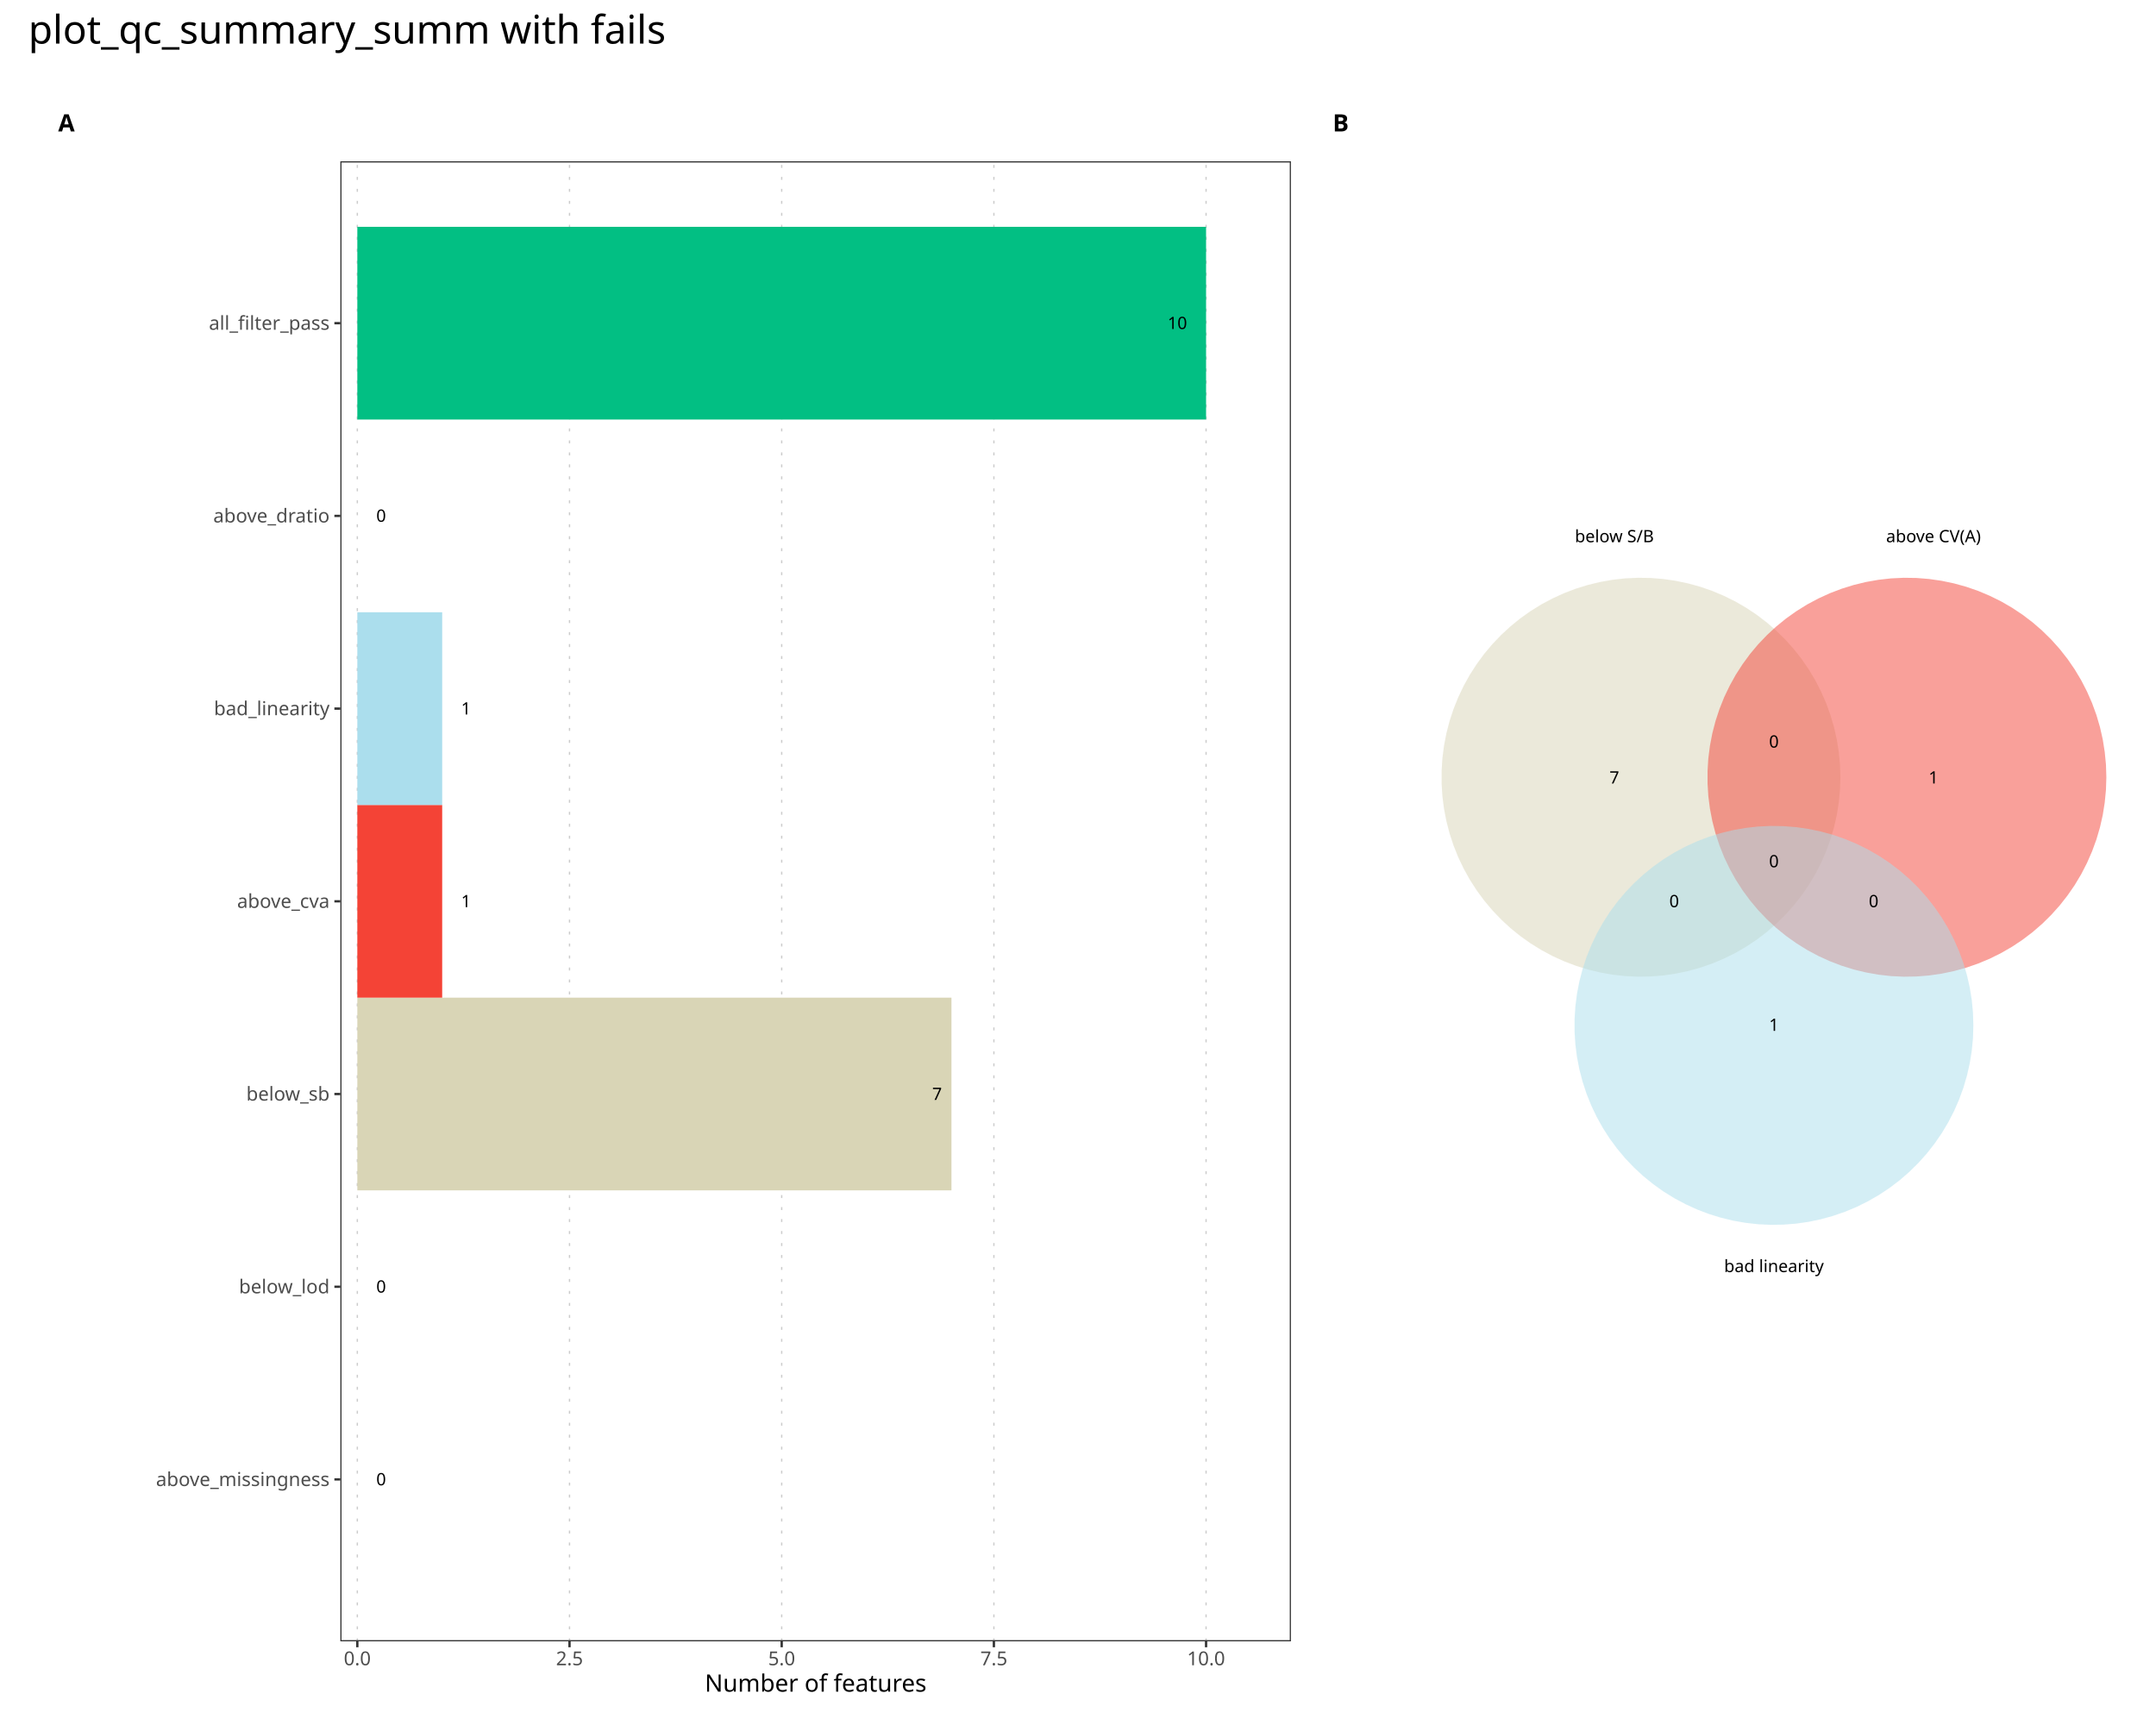
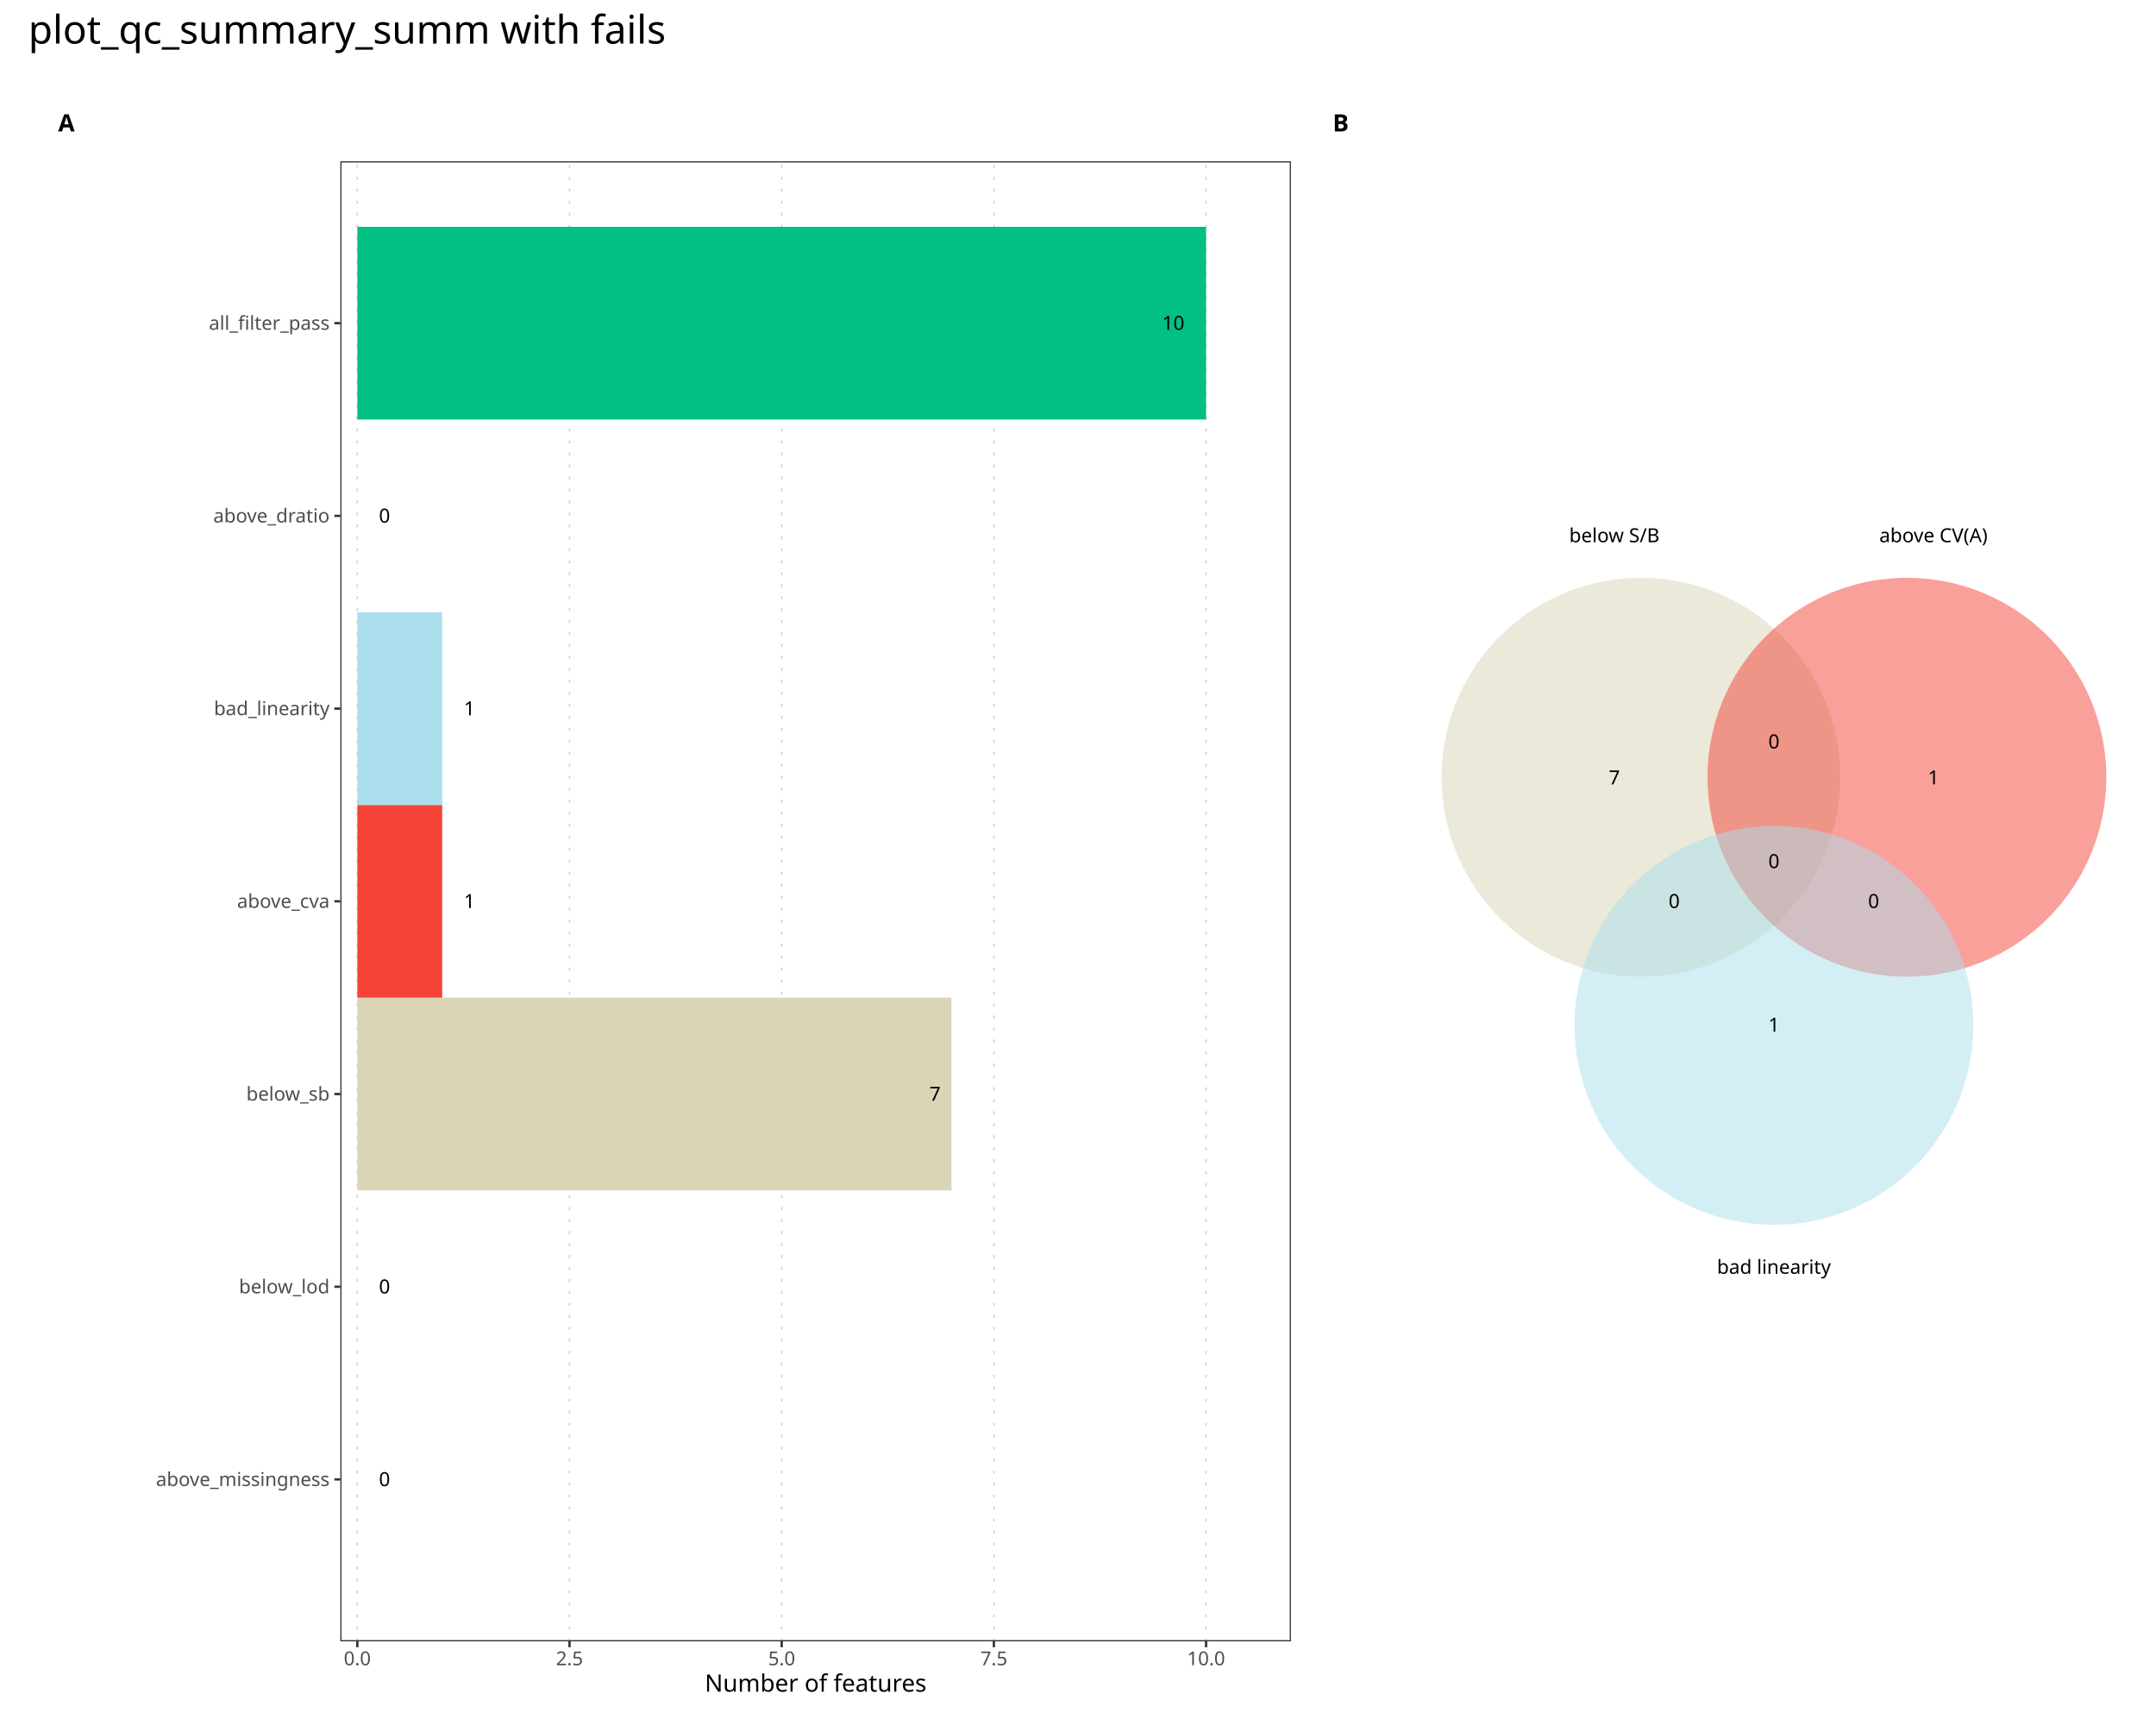
<svg xmlns="http://www.w3.org/2000/svg" class="svglite" data-engine-version="2.0" width="720.00pt" height="576.00pt" viewBox="0 0 720.00 576.00">
  <defs>
    <style type="text/css">
    .svglite line, .svglite polyline, .svglite polygon, .svglite path, .svglite rect, .svglite circle {
      fill: none;
      stroke: #000000;
      stroke-linecap: round;
      stroke-linejoin: round;
      stroke-miterlimit: 10.00;
    }
  </style>
  </defs>
  <rect width="100%" height="100%" style="stroke: none; fill: #FFFFFF;" />
  <defs>
    <clipPath id="cpMC4wMHw3MjAuMDB8MC4wMHw1NzYuMDA=">
      <rect x="0.00" y="0.00" width="720.00" height="576.00" />
    </clipPath>
  </defs>
  <g clip-path="url(#cpMC4wMHw3MjAuMDB8MC4wMHw1NzYuMDA=)">
    <rect x="-0" y="0.00" width="720.00" height="576.00" style="stroke-width: 1.07; stroke: #FFFFFF; fill: #FFFFFF;" />
  </g>
  <defs>
    <clipPath id="cpMTEzLjY2fDcxNC41Mnw1My44Nnw1NDguMDY=">
      <rect x="113.66" y="53.86" width="600.86" height="494.20" />
    </clipPath>
  </defs>
  <g clip-path="url(#cpMTEzLjY2fDcxNC41Mnw1My44Nnw1NDguMDY=)">
</g>
  <g clip-path="url(#cpMC4wMHw3MjAuMDB8MC4wMHw1NzYuMDA=)">
</g>
  <defs>
    <clipPath id="cpNS40OHw0MzUuMTB8MjIuNzh8NTcwLjUy">
      <rect x="5.48" y="22.78" width="429.62" height="547.74" />
    </clipPath>
  </defs>
  <g clip-path="url(#cpNS40OHw0MzUuMTB8MjIuNzh8NTcwLjUy)">
    <rect x="5.48" y="22.78" width="429.62" height="547.74" style="stroke-width: 0.78; stroke: #FFFFFF; fill: #FFFFFF;" />
  </g>
  <g clip-path="url(#cpMC4wMHw3MjAuMDB8MC4wMHw1NzYuMDA=)">
</g>
  <defs>
+     <clipPath id="cpNDM1LjEwfDcxNC41MnwyMi43OHw1NzAuNTI=">
+       <rect x="435.10" y="22.78" width="279.42" height="547.74" />
+     </clipPath>
+   </defs>
+   <g clip-path="url(#cpNDM1LjEwfDcxNC41MnwyMi43OHw1NzAuNTI=)">
+     <rect x="435.10" y="22.78" width="279.42" height="547.74" style="stroke-width: 0.00; stroke: none;" />
+   </g>
+   <g clip-path="url(#cpMC4wMHw3MjAuMDB8MC4wMHw1NzYuMDA=)">
+ </g>
+   <defs>
    <clipPath id="cpMTEzLjY2fDQzMS4xMXw1My44Nnw1NDguMDY=">
      <rect x="113.66" y="53.86" width="317.45" height="494.20" />
    </clipPath>
  </defs>
  <g clip-path="url(#cpMTEzLjY2fDQzMS4xMXw1My44Nnw1NDguMDY=)">
    <rect x="113.66" y="53.86" width="317.45" height="494.20" style="stroke-width: 0.78; stroke: none; fill: #FFFFFF;" />
    <polyline points="119.33,548.06 119.33,53.86 " style="stroke-width: 0.43; stroke: #CCCCCC; stroke-dasharray: 1.00,3.00; stroke-linecap: butt;" />
    <polyline points="190.19,548.06 190.19,53.86 " style="stroke-width: 0.43; stroke: #CCCCCC; stroke-dasharray: 1.00,3.00; stroke-linecap: butt;" />
    <polyline points="261.05,548.06 261.05,53.86 " style="stroke-width: 0.43; stroke: #CCCCCC; stroke-dasharray: 1.00,3.00; stroke-linecap: butt;" />
    <polyline points="331.91,548.06 331.91,53.86 " style="stroke-width: 0.43; stroke: #CCCCCC; stroke-dasharray: 1.00,3.00; stroke-linecap: butt;" />
    <polyline points="402.77,548.06 402.77,53.86 " style="stroke-width: 0.43; stroke: #CCCCCC; stroke-dasharray: 1.00,3.00; stroke-linecap: butt;" />
-     <rect x="119.33" y="461.83" width="0.00" height="64.35" style="stroke-width: 1.07; stroke: none; stroke-linecap: butt; stroke-linejoin: miter; fill: #FFFF00;" />
-     <rect x="119.33" y="397.48" width="0.00" height="64.35" style="stroke-width: 1.07; stroke: none; stroke-linecap: butt; stroke-linejoin: miter; fill: #ADA3A3;" />
-     <rect x="119.33" y="333.13" width="198.41" height="64.35" style="stroke-width: 1.07; stroke: none; stroke-linecap: butt; stroke-linejoin: miter; fill: #D9D5B6;" />
-     <rect x="119.33" y="268.78" width="28.34" height="64.35" style="stroke-width: 1.07; stroke: none; stroke-linecap: butt; stroke-linejoin: miter; fill: #F44336;" />
-     <rect x="119.33" y="204.44" width="28.34" height="64.35" style="stroke-width: 1.07; stroke: none; stroke-linecap: butt; stroke-linejoin: miter; fill: #ABDEED;" />
-     <rect x="119.33" y="140.09" width="0.00" height="64.35" style="stroke-width: 1.07; stroke: none; stroke-linecap: butt; stroke-linejoin: miter; fill: #B5A2F5;" />
-     <rect x="119.33" y="75.74" width="283.44" height="64.35" style="stroke-width: 1.07; stroke: none; stroke-linecap: butt; stroke-linejoin: miter; fill: #02BF83;" />
-     <text x="125.66" y="495.96" style="font-size: 5.69px; font-family: sans;" textLength="3.17px" lengthAdjust="spacingAndGlyphs">0</text>
-     <text x="125.66" y="431.61" style="font-size: 5.69px; font-family: sans;" textLength="3.17px" lengthAdjust="spacingAndGlyphs">0</text>
-     <text x="314.57" y="367.27" text-anchor="end" style="font-size: 5.69px; font-family: sans;" textLength="3.17px" lengthAdjust="spacingAndGlyphs">7</text>
-     <text x="154.00" y="302.92" style="font-size: 5.69px; font-family: sans;" textLength="3.17px" lengthAdjust="spacingAndGlyphs">1</text>
-     <text x="154.00" y="238.57" style="font-size: 5.69px; font-family: sans;" textLength="3.17px" lengthAdjust="spacingAndGlyphs">1</text>
-     <text x="125.66" y="174.22" style="font-size: 5.69px; font-family: sans;" textLength="3.17px" lengthAdjust="spacingAndGlyphs">0</text>
-     <text x="396.44" y="109.87" text-anchor="end" style="font-size: 5.69px; font-family: sans;" textLength="6.33px" lengthAdjust="spacingAndGlyphs">10</text>
+     <rect x="119.33" y="461.83" width="0.00" height="64.35" style="stroke-width: 0.78; stroke: none; stroke-linecap: butt; stroke-linejoin: miter; fill: #FFFF00;" />
+     <rect x="119.33" y="397.48" width="0.00" height="64.35" style="stroke-width: 0.78; stroke: none; stroke-linecap: butt; stroke-linejoin: miter; fill: #ADA3A3;" />
+     <rect x="119.33" y="333.13" width="198.41" height="64.35" style="stroke-width: 0.78; stroke: none; stroke-linecap: butt; stroke-linejoin: miter; fill: #D9D5B6;" />
+     <rect x="119.33" y="268.78" width="28.34" height="64.35" style="stroke-width: 0.78; stroke: none; stroke-linecap: butt; stroke-linejoin: miter; fill: #F44336;" />
+     <rect x="119.33" y="204.44" width="28.34" height="64.35" style="stroke-width: 0.78; stroke: none; stroke-linecap: butt; stroke-linejoin: miter; fill: #ABDEED;" />
+     <rect x="119.33" y="140.09" width="0.00" height="64.35" style="stroke-width: 0.78; stroke: none; stroke-linecap: butt; stroke-linejoin: miter; fill: #B5A2F5;" />
+     <rect x="119.33" y="75.74" width="283.44" height="64.35" style="stroke-width: 0.78; stroke: none; stroke-linecap: butt; stroke-linejoin: miter; fill: #02BF83;" />
+     <text x="126.56" y="496.24" style="font-size: 6.50px; font-family: sans;" textLength="3.62px" lengthAdjust="spacingAndGlyphs">0</text>
+     <text x="126.56" y="431.89" style="font-size: 6.50px; font-family: sans;" textLength="3.62px" lengthAdjust="spacingAndGlyphs">0</text>
+     <text x="314.12" y="367.54" text-anchor="end" style="font-size: 6.50px; font-family: sans;" textLength="3.62px" lengthAdjust="spacingAndGlyphs">7</text>
+     <text x="154.91" y="303.20" style="font-size: 6.50px; font-family: sans;" textLength="3.62px" lengthAdjust="spacingAndGlyphs">1</text>
+     <text x="154.91" y="238.85" style="font-size: 6.50px; font-family: sans;" textLength="3.62px" lengthAdjust="spacingAndGlyphs">1</text>
+     <text x="126.56" y="174.50" style="font-size: 6.50px; font-family: sans;" textLength="3.62px" lengthAdjust="spacingAndGlyphs">0</text>
+     <text x="395.54" y="110.15" text-anchor="end" style="font-size: 6.50px; font-family: sans;" textLength="7.23px" lengthAdjust="spacingAndGlyphs">10</text>
    <rect x="113.66" y="53.86" width="317.45" height="494.20" style="stroke-width: 0.78; stroke: #333333;" />
  </g>
  <g clip-path="url(#cpMC4wMHw3MjAuMDB8MC4wMHw1NzYuMDA=)">
    <text x="110.07" y="496.21" text-anchor="end" style="font-size: 6.40px; fill: #4D4D4D; font-family: sans;" textLength="56.23px" lengthAdjust="spacingAndGlyphs">above_missingness</text>
    <text x="110.07" y="431.86" text-anchor="end" style="font-size: 6.40px; fill: #4D4D4D; font-family: sans;" textLength="28.82px" lengthAdjust="spacingAndGlyphs">below_lod</text>
    <text x="110.07" y="367.51" text-anchor="end" style="font-size: 6.40px; fill: #4D4D4D; font-family: sans;" textLength="27.05px" lengthAdjust="spacingAndGlyphs">below_sb</text>
    <text x="110.07" y="303.16" text-anchor="end" style="font-size: 6.40px; fill: #4D4D4D; font-family: sans;" textLength="30.97px" lengthAdjust="spacingAndGlyphs">above_cva</text>
    <text x="110.07" y="238.81" text-anchor="end" style="font-size: 6.40px; fill: #4D4D4D; font-family: sans;" textLength="36.29px" lengthAdjust="spacingAndGlyphs">bad_linearity</text>
    <text x="110.07" y="174.46" text-anchor="end" style="font-size: 6.40px; fill: #4D4D4D; font-family: sans;" textLength="37.01px" lengthAdjust="spacingAndGlyphs">above_dratio</text>
    <text x="110.07" y="110.12" text-anchor="end" style="font-size: 6.40px; fill: #4D4D4D; font-family: sans;" textLength="39.13px" lengthAdjust="spacingAndGlyphs">all_filter_pass</text>
    <polyline points="111.67,494.00 113.66,494.00 " style="stroke-width: 0.78; stroke: #333333; stroke-linecap: butt;" />
    <polyline points="111.67,429.66 113.66,429.66 " style="stroke-width: 0.78; stroke: #333333; stroke-linecap: butt;" />
    <polyline points="111.67,365.31 113.66,365.31 " style="stroke-width: 0.78; stroke: #333333; stroke-linecap: butt;" />
    <polyline points="111.67,300.96 113.66,300.96 " style="stroke-width: 0.78; stroke: #333333; stroke-linecap: butt;" />
    <polyline points="111.67,236.61 113.66,236.61 " style="stroke-width: 0.78; stroke: #333333; stroke-linecap: butt;" />
    <polyline points="111.67,172.26 113.66,172.26 " style="stroke-width: 0.78; stroke: #333333; stroke-linecap: butt;" />
    <polyline points="111.67,107.91 113.66,107.91 " style="stroke-width: 0.78; stroke: #333333; stroke-linecap: butt;" />
    <polyline points="119.33,550.05 119.33,548.06 " style="stroke-width: 0.78; stroke: #333333; stroke-linecap: butt;" />
    <polyline points="190.19,550.05 190.19,548.06 " style="stroke-width: 0.78; stroke: #333333; stroke-linecap: butt;" />
    <polyline points="261.05,550.05 261.05,548.06 " style="stroke-width: 0.78; stroke: #333333; stroke-linecap: butt;" />
    <polyline points="331.91,550.05 331.91,548.06 " style="stroke-width: 0.78; stroke: #333333; stroke-linecap: butt;" />
    <polyline points="402.77,550.05 402.77,548.06 " style="stroke-width: 0.78; stroke: #333333; stroke-linecap: butt;" />
    <text x="119.33" y="556.05" text-anchor="middle" style="font-size: 6.40px; fill: #4D4D4D; font-family: sans;" textLength="8.90px" lengthAdjust="spacingAndGlyphs">0.0</text>
    <text x="190.19" y="556.05" text-anchor="middle" style="font-size: 6.40px; fill: #4D4D4D; font-family: sans;" textLength="8.90px" lengthAdjust="spacingAndGlyphs">2.5</text>
    <text x="261.05" y="556.05" text-anchor="middle" style="font-size: 6.40px; fill: #4D4D4D; font-family: sans;" textLength="8.90px" lengthAdjust="spacingAndGlyphs">5.0</text>
    <text x="331.91" y="556.05" text-anchor="middle" style="font-size: 6.40px; fill: #4D4D4D; font-family: sans;" textLength="8.90px" lengthAdjust="spacingAndGlyphs">7.5</text>
    <text x="402.77" y="556.05" text-anchor="middle" style="font-size: 6.40px; fill: #4D4D4D; font-family: sans;" textLength="12.46px" lengthAdjust="spacingAndGlyphs">10.0</text>
    <text x="272.39" y="564.87" text-anchor="middle" style="font-size: 8.00px; font-family: sans;" textLength="68.49px" lengthAdjust="spacingAndGlyphs">Number of features</text>
    <text x="19.43" y="43.90" style="font-size: 8.00px; font-weight: bold; font-family: sans;" textLength="5.34px" lengthAdjust="spacingAndGlyphs">A</text>
  </g>
  <defs>
    <clipPath id="cpNDcwLjMzfDcxNC41MnwxNjkuMDd8NDMyLjg0">
      <rect x="470.33" y="169.07" width="244.20" height="263.77" />
    </clipPath>
  </defs>
  <g clip-path="url(#cpNDcwLjMzfDcxNC41MnwxNjkuMDd8NDMyLjg0)">
    <polygon points="614.61,259.53 614.47,255.30 614.07,251.10 613.41,246.92 612.47,242.80 611.28,238.74 609.84,234.77 608.14,230.90 606.21,227.14 604.04,223.52 601.64,220.03 599.03,216.71 596.21,213.56 593.19,210.60 590.00,207.83 586.64,205.27 583.12,202.93 579.46,200.81 575.67,198.94 571.77,197.30 567.78,195.92 563.70,194.80 559.57,193.93 555.38,193.33 551.17,192.99 546.94,192.93 542.72,193.13 538.52,193.60 534.36,194.33 530.25,195.33 526.21,196.58 522.27,198.09 518.42,199.85 514.70,201.84 511.10,204.07 507.66,206.52 504.38,209.19 501.28,212.06 498.36,215.11 495.64,218.35 493.14,221.76 490.85,225.31 488.80,229.01 486.98,232.82 485.41,236.75 484.09,240.76 483.03,244.85 482.23,249.00 481.69,253.20 481.43,257.41 481.43,261.64 481.69,265.86 482.23,270.05 483.03,274.20 484.09,278.29 485.41,282.31 486.98,286.23 488.80,290.05 490.85,293.74 493.14,297.30 495.64,300.70 498.36,303.94 501.28,307.00 504.38,309.87 507.66,312.53 511.10,314.98 514.70,317.21 518.42,319.21 522.27,320.96 526.21,322.47 530.25,323.73 534.36,324.72 538.52,325.46 542.72,325.93 546.94,326.13 551.17,326.06 555.38,325.73 559.57,325.12 563.70,324.26 567.78,323.13 571.77,321.75 575.67,320.12 579.46,318.24 583.12,316.13 586.64,313.79 590.00,311.23 593.19,308.46 596.21,305.49 599.03,302.34 601.64,299.02 604.04,295.54 606.21,291.91 608.14,288.16 609.84,284.28 611.28,280.31 612.47,276.26 613.41,272.13 614.07,267.96 614.47,263.75 614.61,259.53 " style="stroke-width: 1.07; stroke: none; stroke-linecap: butt; fill: #D9D5B6; fill-opacity: 0.50;" />
    <polygon points="703.42,259.53 703.29,255.30 702.88,251.10 702.22,246.92 701.29,242.80 700.10,238.74 698.65,234.77 696.95,230.90 695.02,227.14 692.85,223.52 690.45,220.03 687.84,216.71 685.02,213.56 682.01,210.60 678.81,207.83 675.45,205.27 671.93,202.93 668.27,200.81 664.48,198.94 660.58,197.30 656.59,195.92 652.52,194.80 648.38,193.93 644.19,193.33 639.98,192.99 635.76,192.93 631.53,193.13 627.33,193.60 623.17,194.33 619.06,195.33 615.03,196.58 611.08,198.09 607.23,199.85 603.51,201.84 599.92,204.07 596.47,206.52 593.19,209.19 590.09,212.06 587.17,215.11 584.45,218.35 581.95,221.76 579.66,225.31 577.61,229.01 575.79,232.82 574.22,236.75 572.90,240.76 571.84,244.85 571.04,249.00 570.50,253.20 570.24,257.41 570.24,261.64 570.50,265.86 571.04,270.05 571.84,274.20 572.90,278.29 574.22,282.31 575.79,286.23 577.61,290.05 579.66,293.74 581.95,297.30 584.45,300.70 587.17,303.94 590.09,307.00 593.19,309.87 596.47,312.53 599.92,314.98 603.51,317.21 607.23,319.21 611.08,320.96 615.03,322.47 619.06,323.73 623.17,324.72 627.33,325.46 631.53,325.93 635.76,326.13 639.98,326.06 644.19,325.73 648.38,325.12 652.52,324.26 656.59,323.13 660.58,321.75 664.48,320.12 668.27,318.24 671.93,316.13 675.45,313.79 678.81,311.23 682.01,308.46 685.02,305.49 687.84,302.34 690.45,299.02 692.85,295.54 695.02,291.91 696.95,288.16 698.65,284.28 700.10,280.31 701.29,276.26 702.22,272.13 702.88,267.96 703.29,263.75 703.42,259.53 " style="stroke-width: 1.07; stroke: none; stroke-linecap: butt; fill: #F44336; fill-opacity: 0.50;" />
    <polygon points="659.01,342.39 658.88,338.17 658.48,333.96 657.81,329.78 656.88,325.66 655.69,321.61 654.24,317.63 652.55,313.76 650.61,310.00 648.44,306.38 646.04,302.90 643.43,299.57 640.61,296.42 637.60,293.46 634.41,290.69 631.04,288.13 627.52,285.79 623.86,283.68 620.08,281.80 616.18,280.17 612.18,278.78 608.11,277.66 603.97,276.79 599.79,276.19 595.58,275.86 591.35,275.79 587.13,275.99 582.93,276.46 578.76,277.19 574.66,278.19 570.62,279.44 566.67,280.95 562.83,282.71 559.10,284.70 555.51,286.93 552.07,289.39 548.79,292.05 545.68,294.92 542.76,297.98 540.05,301.21 537.54,304.62 535.26,308.17 533.20,311.87 531.39,315.68 529.81,319.61 528.50,323.62 527.43,327.72 526.63,331.87 526.10,336.06 525.83,340.28 525.83,344.50 526.10,348.72 526.63,352.91 527.43,357.06 528.50,361.16 529.81,365.17 531.39,369.10 533.20,372.91 535.26,376.61 537.54,380.16 540.05,383.56 542.76,386.80 545.68,389.86 548.79,392.73 552.07,395.39 555.51,397.85 559.10,400.07 562.83,402.07 566.67,403.83 570.62,405.34 574.66,406.59 578.76,407.59 582.93,408.32 587.13,408.79 591.35,408.99 595.58,408.92 599.79,408.59 603.97,407.99 608.11,407.12 612.18,405.99 616.18,404.61 620.08,402.98 623.86,401.10 627.52,398.99 631.04,396.65 634.41,394.09 637.60,391.32 640.61,388.36 643.43,385.21 646.04,381.88 648.44,378.40 650.61,374.77 652.55,371.02 654.24,367.15 655.69,363.17 656.88,359.12 657.81,355.00 658.48,350.82 658.88,346.61 659.01,342.39 " style="stroke-width: 1.07; stroke: none; stroke-linecap: butt; fill: #ABDEED; fill-opacity: 0.50;" />
    <polygon points="614.61,259.53 614.47,255.30 614.07,251.10 613.41,246.92 612.47,242.80 611.28,238.74 609.84,234.77 608.14,230.90 606.21,227.14 604.04,223.52 601.64,220.03 599.03,216.71 596.21,213.56 593.19,210.60 590.00,207.83 586.64,205.27 583.12,202.93 579.46,200.81 575.67,198.94 571.77,197.30 567.78,195.92 563.70,194.80 559.57,193.93 555.38,193.33 551.17,192.99 546.94,192.93 542.72,193.13 538.52,193.60 534.36,194.33 530.25,195.33 526.21,196.58 522.27,198.09 518.42,199.85 514.70,201.84 511.10,204.07 507.66,206.52 504.38,209.19 501.28,212.06 498.36,215.11 495.64,218.35 493.14,221.76 490.85,225.31 488.80,229.01 486.98,232.82 485.41,236.75 484.09,240.76 483.03,244.85 482.23,249.00 481.69,253.20 481.43,257.41 481.43,261.64 481.69,265.86 482.23,270.05 483.03,274.20 484.09,278.29 485.41,282.31 486.98,286.23 488.80,290.05 490.85,293.74 493.14,297.30 495.64,300.70 498.36,303.94 501.28,307.00 504.38,309.87 507.66,312.53 511.10,314.98 514.70,317.21 518.42,319.21 522.27,320.96 526.21,322.47 530.25,323.73 534.36,324.72 538.52,325.46 542.72,325.93 546.94,326.13 551.17,326.06 555.38,325.73 559.57,325.12 563.70,324.26 567.78,323.13 571.77,321.75 575.67,320.12 579.46,318.24 583.12,316.13 586.64,313.79 590.00,311.23 593.19,308.46 596.21,305.49 599.03,302.34 601.64,299.02 604.04,295.54 606.21,291.91 608.14,288.16 609.84,284.28 611.28,280.31 612.47,276.26 613.41,272.13 614.07,267.96 614.47,263.75 614.61,259.53 " style="stroke-width: 0.00; stroke-linecap: butt; fill: none;" />
    <polygon points="703.42,259.53 703.29,255.30 702.88,251.10 702.22,246.92 701.29,242.80 700.10,238.74 698.65,234.77 696.95,230.90 695.02,227.14 692.85,223.52 690.45,220.03 687.84,216.71 685.02,213.56 682.01,210.60 678.81,207.83 675.45,205.27 671.93,202.93 668.27,200.81 664.48,198.94 660.58,197.30 656.59,195.92 652.52,194.80 648.38,193.93 644.19,193.33 639.98,192.99 635.76,192.93 631.53,193.13 627.33,193.60 623.17,194.33 619.06,195.33 615.03,196.58 611.08,198.09 607.23,199.85 603.51,201.84 599.92,204.07 596.47,206.52 593.19,209.19 590.09,212.06 587.17,215.11 584.45,218.35 581.95,221.76 579.66,225.31 577.61,229.01 575.79,232.82 574.22,236.75 572.90,240.76 571.84,244.85 571.04,249.00 570.50,253.20 570.24,257.41 570.24,261.64 570.50,265.86 571.04,270.05 571.84,274.20 572.90,278.29 574.22,282.31 575.79,286.23 577.61,290.05 579.66,293.74 581.95,297.30 584.45,300.70 587.17,303.94 590.09,307.00 593.19,309.87 596.47,312.53 599.92,314.98 603.51,317.21 607.23,319.21 611.08,320.96 615.03,322.47 619.06,323.73 623.17,324.72 627.33,325.46 631.53,325.93 635.76,326.13 639.98,326.06 644.19,325.73 648.38,325.12 652.52,324.26 656.59,323.13 660.58,321.75 664.48,320.12 668.27,318.24 671.93,316.13 675.45,313.79 678.81,311.23 682.01,308.46 685.02,305.49 687.84,302.34 690.45,299.02 692.85,295.54 695.02,291.91 696.95,288.16 698.65,284.28 700.10,280.31 701.29,276.26 702.22,272.13 702.88,267.96 703.29,263.75 703.42,259.53 " style="stroke-width: 0.00; stroke-linecap: butt; fill: none;" />
    <polygon points="659.01,342.39 658.88,338.17 658.48,333.96 657.81,329.78 656.88,325.66 655.69,321.61 654.24,317.63 652.55,313.76 650.61,310.00 648.44,306.38 646.04,302.90 643.43,299.57 640.61,296.42 637.60,293.46 634.41,290.69 631.04,288.13 627.52,285.79 623.86,283.68 620.08,281.80 616.18,280.17 612.18,278.78 608.11,277.66 603.97,276.79 599.79,276.19 595.58,275.86 591.35,275.79 587.13,275.99 582.93,276.46 578.76,277.19 574.66,278.19 570.62,279.44 566.67,280.95 562.83,282.71 559.10,284.70 555.51,286.93 552.07,289.39 548.79,292.05 545.68,294.92 542.76,297.98 540.05,301.21 537.54,304.62 535.26,308.17 533.20,311.87 531.39,315.68 529.81,319.61 528.50,323.62 527.43,327.72 526.63,331.87 526.10,336.06 525.83,340.28 525.83,344.50 526.10,348.72 526.63,352.91 527.43,357.06 528.50,361.16 529.81,365.17 531.39,369.10 533.20,372.91 535.26,376.61 537.54,380.16 540.05,383.56 542.76,386.80 545.68,389.86 548.79,392.73 552.07,395.39 555.51,397.85 559.10,400.07 562.83,402.07 566.67,403.83 570.62,405.34 574.66,406.59 578.76,407.59 582.93,408.32 587.13,408.79 591.35,408.99 595.58,408.92 599.79,408.59 603.97,407.99 608.11,407.12 612.18,405.99 616.18,404.61 620.08,402.98 623.86,401.10 627.52,398.99 631.04,396.65 634.41,394.09 637.60,391.32 640.61,388.36 643.43,385.21 646.04,381.88 648.44,378.40 650.61,374.77 652.55,371.02 654.24,367.15 655.69,363.17 656.88,359.12 657.81,355.00 658.48,350.82 658.88,346.61 659.01,342.39 " style="stroke-width: 0.00; stroke-linecap: butt; fill: none;" />
-     <text x="539.12" y="181.06" text-anchor="middle" style="font-size: 5.69px; font-family: sans;" textLength="25.62px" lengthAdjust="spacingAndGlyphs">below S/B</text>
-     <text x="645.69" y="181.06" text-anchor="middle" style="font-size: 5.69px; font-family: sans;" textLength="32.58px" lengthAdjust="spacingAndGlyphs">above CV(A)</text>
-     <text x="592.41" y="424.77" text-anchor="middle" style="font-size: 5.69px; font-family: sans;" textLength="30.68px" lengthAdjust="spacingAndGlyphs">bad linearity</text>
-     <text x="539.12" y="261.62" text-anchor="middle" style="font-size: 5.69px; font-family: sans;" textLength="3.17px" lengthAdjust="spacingAndGlyphs">7</text>
-     <text x="645.69" y="261.62" text-anchor="middle" style="font-size: 5.69px; font-family: sans;" textLength="3.17px" lengthAdjust="spacingAndGlyphs">1</text>
-     <text x="592.41" y="344.21" text-anchor="middle" style="font-size: 5.69px; font-family: sans;" textLength="3.17px" lengthAdjust="spacingAndGlyphs">1</text>
-     <text x="592.41" y="249.63" text-anchor="middle" style="font-size: 5.69px; font-family: sans;" textLength="3.17px" lengthAdjust="spacingAndGlyphs">0</text>
-     <text x="559.10" y="302.92" text-anchor="middle" style="font-size: 5.69px; font-family: sans;" textLength="3.17px" lengthAdjust="spacingAndGlyphs">0</text>
-     <text x="625.71" y="302.92" text-anchor="middle" style="font-size: 5.69px; font-family: sans;" textLength="3.17px" lengthAdjust="spacingAndGlyphs">0</text>
-     <text x="592.41" y="289.59" text-anchor="middle" style="font-size: 5.69px; font-family: sans;" textLength="3.17px" lengthAdjust="spacingAndGlyphs">0</text>
+     <text x="539.12" y="181.06" text-anchor="middle" style="font-size: 6.50px; font-family: sans;" textLength="29.29px" lengthAdjust="spacingAndGlyphs">below S/B</text>
+     <text x="645.69" y="181.06" text-anchor="middle" style="font-size: 6.50px; font-family: sans;" textLength="37.24px" lengthAdjust="spacingAndGlyphs">above CV(A)</text>
+     <text x="592.41" y="425.33" text-anchor="middle" style="font-size: 6.50px; font-family: sans;" textLength="35.07px" lengthAdjust="spacingAndGlyphs">bad linearity</text>
+     <text x="539.12" y="261.90" text-anchor="middle" style="font-size: 6.50px; font-family: sans;" textLength="3.62px" lengthAdjust="spacingAndGlyphs">7</text>
+     <text x="645.69" y="261.90" text-anchor="middle" style="font-size: 6.50px; font-family: sans;" textLength="3.62px" lengthAdjust="spacingAndGlyphs">1</text>
+     <text x="592.41" y="344.49" text-anchor="middle" style="font-size: 6.50px; font-family: sans;" textLength="3.62px" lengthAdjust="spacingAndGlyphs">1</text>
+     <text x="592.41" y="249.91" text-anchor="middle" style="font-size: 6.50px; font-family: sans;" textLength="3.62px" lengthAdjust="spacingAndGlyphs">0</text>
+     <text x="559.10" y="303.20" text-anchor="middle" style="font-size: 6.50px; font-family: sans;" textLength="3.62px" lengthAdjust="spacingAndGlyphs">0</text>
+     <text x="625.71" y="303.20" text-anchor="middle" style="font-size: 6.50px; font-family: sans;" textLength="3.62px" lengthAdjust="spacingAndGlyphs">0</text>
+     <text x="592.41" y="289.87" text-anchor="middle" style="font-size: 6.50px; font-family: sans;" textLength="3.62px" lengthAdjust="spacingAndGlyphs">0</text>
  </g>
  <g clip-path="url(#cpMC4wMHw3MjAuMDB8MC4wMHw1NzYuMDA=)">
    <text x="445.06" y="43.90" style="font-size: 8.00px; font-weight: bold; font-family: sans;" textLength="5.34px" lengthAdjust="spacingAndGlyphs">B</text>
    <text x="9.46" y="14.56" style="font-size: 13.20px; font-family: sans;" textLength="205.44px" lengthAdjust="spacingAndGlyphs">plot_qc_summary_summ with fails </text>
  </g>
</svg>
